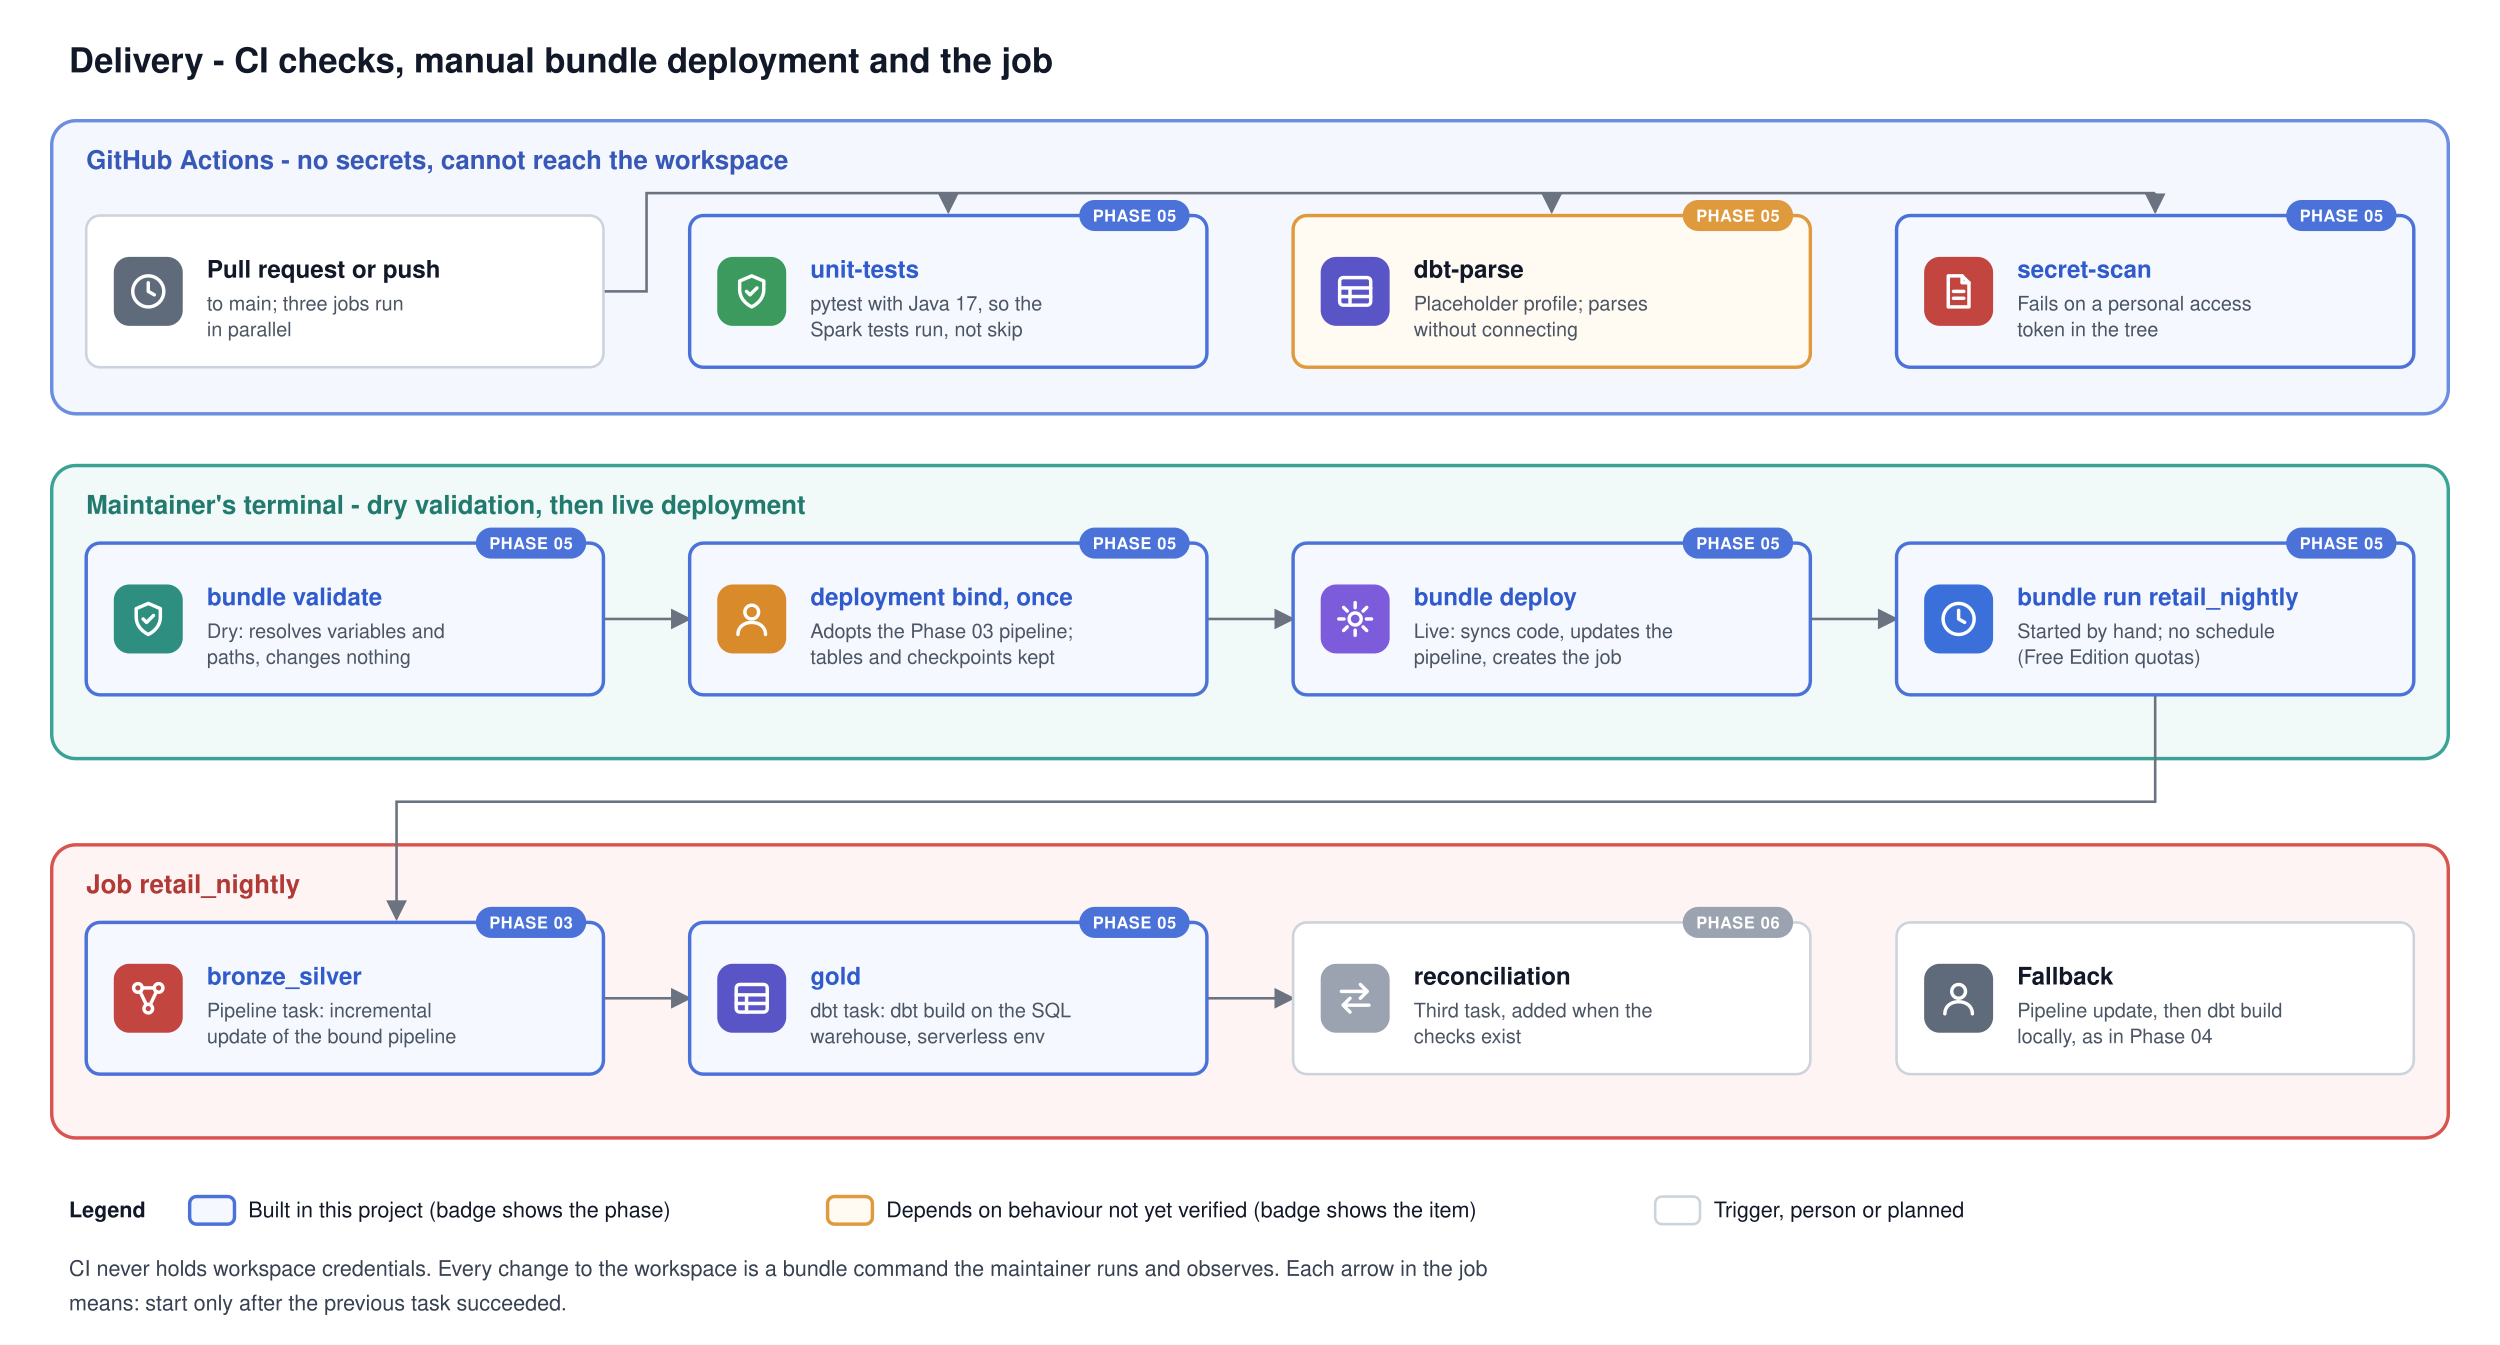
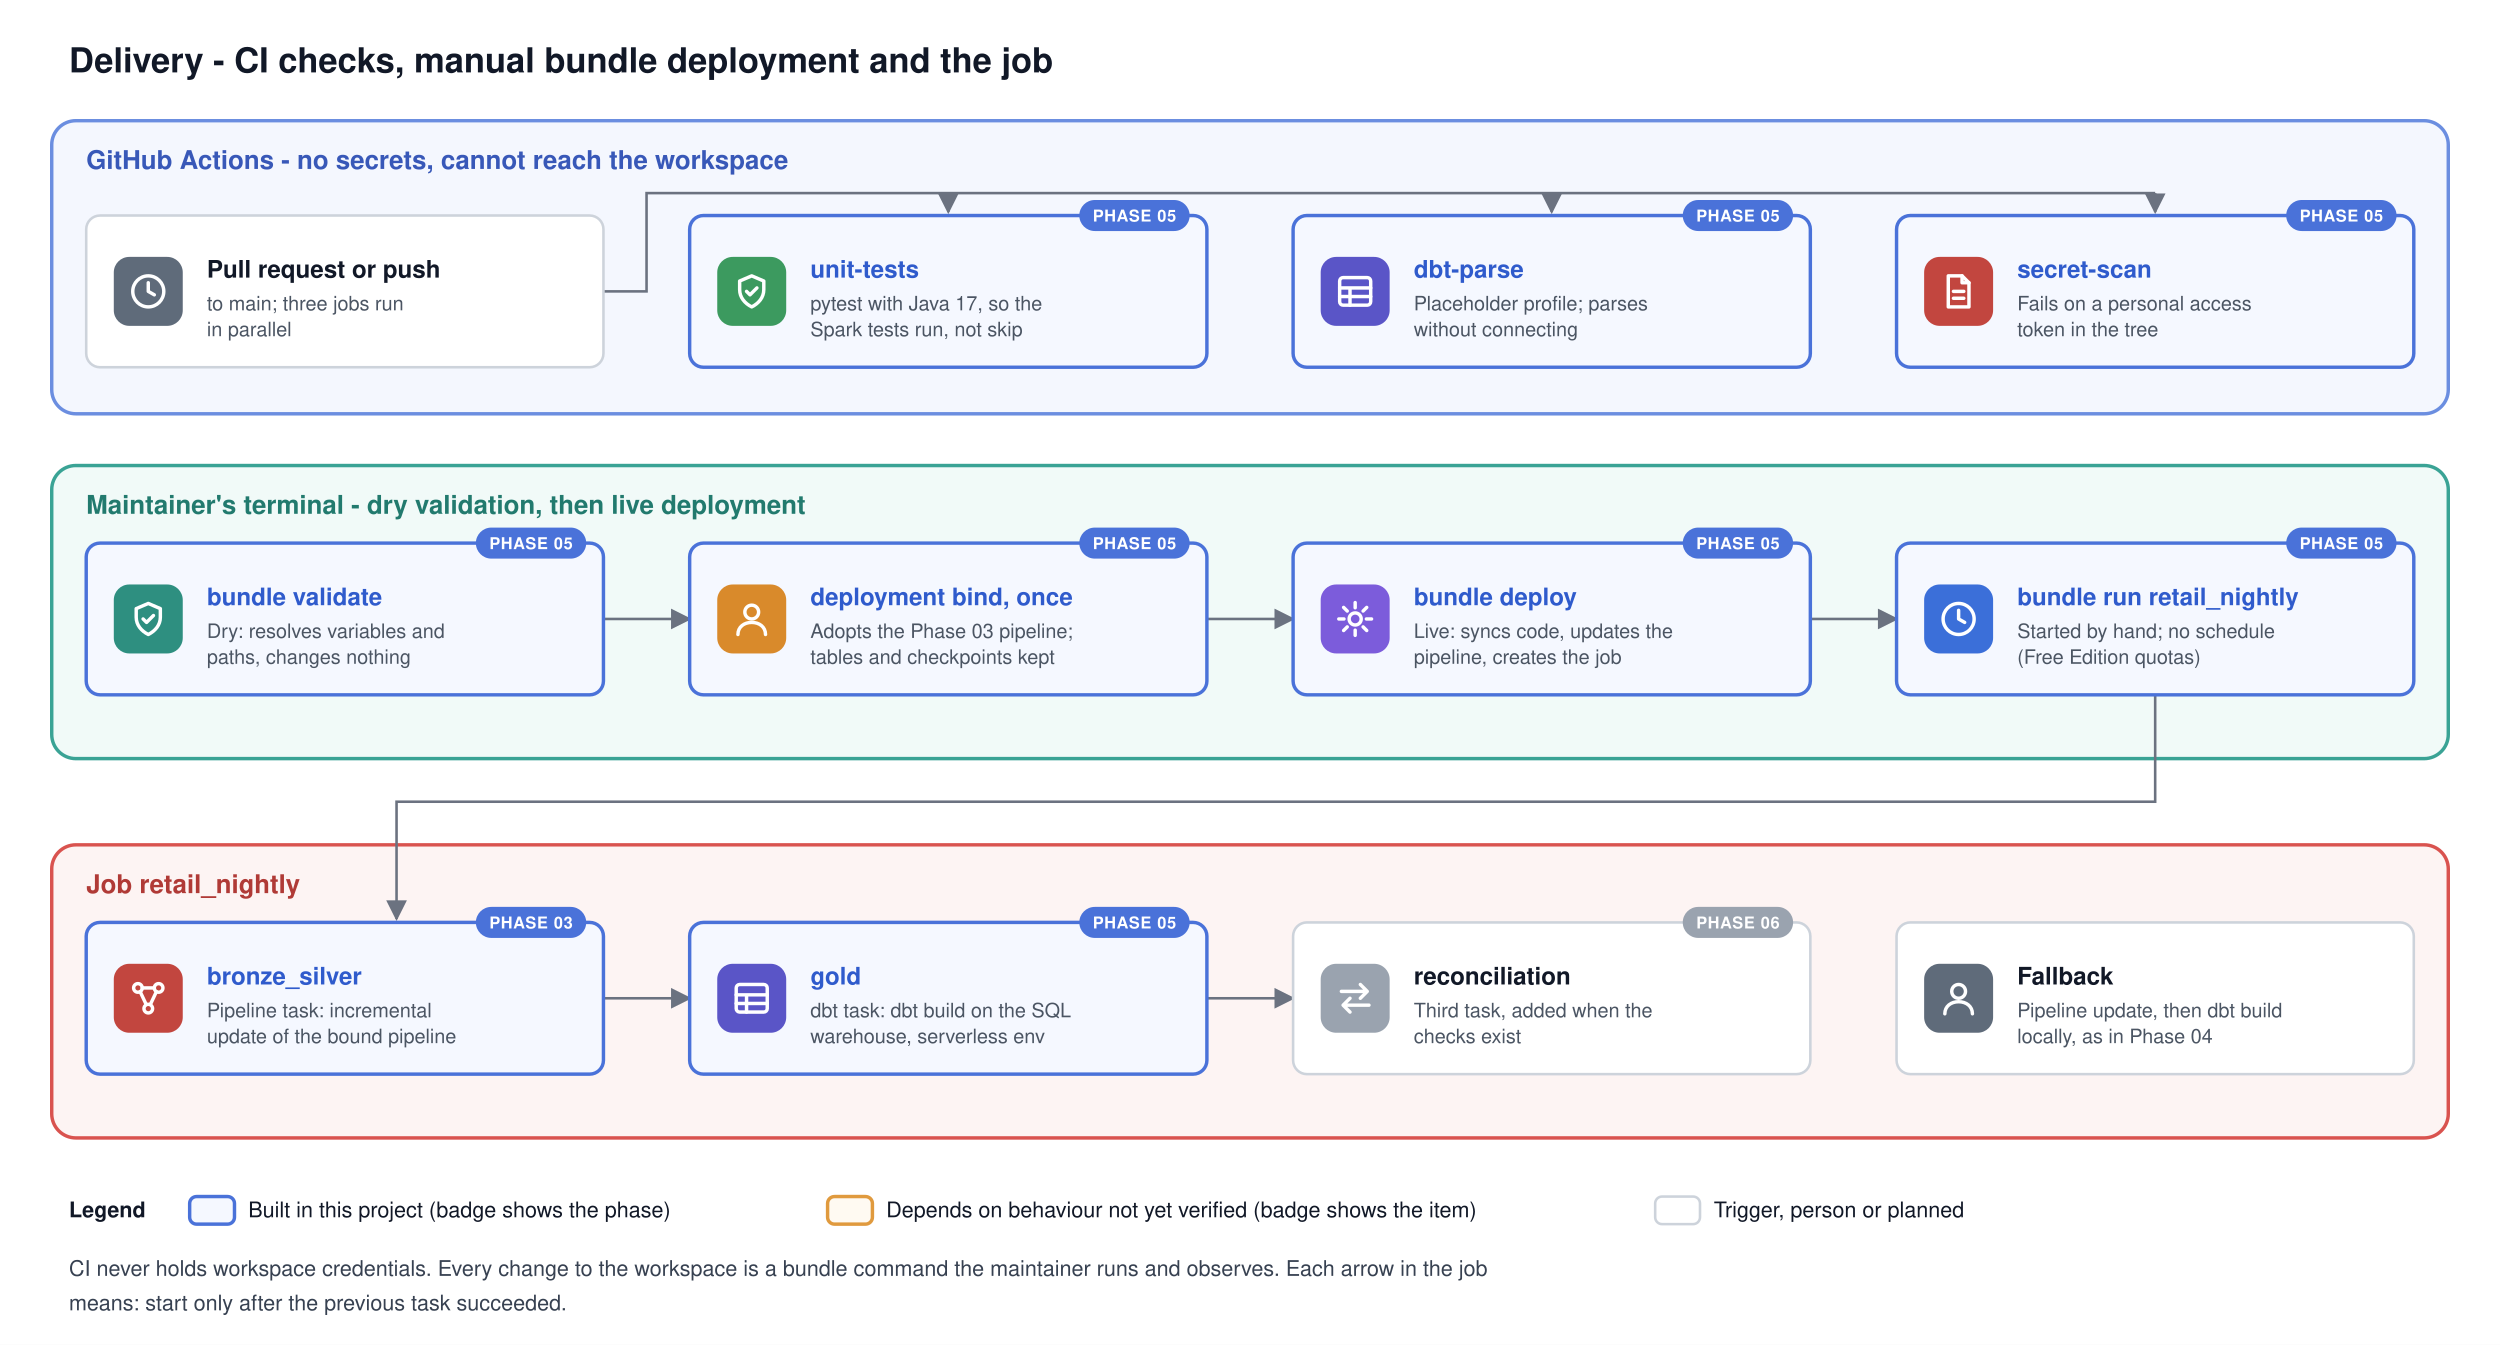
<svg xmlns="http://www.w3.org/2000/svg" xmlns:xlink="http://www.w3.org/1999/xlink" width="1450" height="780" viewBox="0 0 1450 780" font-family="-apple-system, BlinkMacSystemFont, 'Segoe UI', Helvetica, Arial, sans-serif">
  <defs>
    <style>
.title{font-size:20px;font-weight:700;fill:#111827}
.pt{font-size:15px;font-weight:700}
.box{fill:#ffffff;stroke:#cdd3db;stroke-width:1.5}
.built .box{fill:#f5f8ff;stroke:#4a72d9;stroke-width:2}
.verify .box{fill:#fffaf2;stroke:#e09a3e;stroke-width:2}
.ct{font-size:14px;font-weight:700;fill:#111827}
.built .ct{fill:#2f5bcc}
.cs{font-size:11.5px;fill:#4b5563}
.ic{fill:none;stroke:#ffffff;stroke-width:2;stroke-linecap:round;stroke-linejoin:round}
.b-built{fill:#4a72d9}
.b-verify{fill:#e09a3e}
.b-plan{fill:#9aa3af}
.bt{font-size:9.5px;font-weight:700;fill:#ffffff;letter-spacing:0.4px}
.edge{fill:none;stroke:#6b7280;stroke-width:1.5}
.lg{font-size:12.5px;fill:#111827}
.cap{font-size:12.5px;fill:#374151}
</style>
    <marker id="arrow" viewBox="0 0 10 10" refX="9" refY="5" markerWidth="8" markerHeight="8" orient="auto-start-reverse">
      <path d="M0,0 L10,5 L0,10 z" fill="#6b7280" />
    </marker>
    <symbol id="i-flow" viewBox="0 0 24 24">
      <circle cx="6" cy="6" r="2.5" />
      <circle cx="18" cy="6" r="2.5" />
      <circle cx="12" cy="18" r="2.5" />
      <path d="M8.5 6h7M7.3 8.2l3.5 7.4M16.7 8.2l-3.5 7.4" />
    </symbol>
    <symbol id="i-table" viewBox="0 0 24 24">
      <rect x="3" y="4" width="18" height="16" rx="2" />
      <path d="M3 10h18M3 15h18M9 10v10" />
    </symbol>
    <symbol id="i-check" viewBox="0 0 24 24">
      <path d="M12 3l7 3v5c0 4.5-3 8-7 10-4-2-7-5.5-7-10V6z" />
      <path d="M9 12l2 2 4-4" />
    </symbol>
    <symbol id="i-compare" viewBox="0 0 24 24">
      <path d="M4 8h15M15 4l4 4-4 4M20 16H5M9 12l-4 4 4 4" />
    </symbol>
    <symbol id="i-clock" viewBox="0 0 24 24">
      <circle cx="12" cy="12" r="9" />
      <path d="M12 7v5l3.5 2" />
    </symbol>
    <symbol id="i-doc" viewBox="0 0 24 24">
      <path d="M6 3h8l4 4v14H6z" />
      <path d="M14 3v4h4M9 12h6M9 16h6" />
    </symbol>
    <symbol id="i-user" viewBox="0 0 24 24">
      <circle cx="12" cy="8" r="4" />
      <path d="M4 21c0-4.4 3.6-7 8-7s8 2.6 8 7" />
    </symbol>
    <symbol id="i-gear" viewBox="0 0 24 24">
      <circle cx="12" cy="12" r="3.5" />
      <path d="M12 2.5v3M12 18.5v3M2.5 12h3M18.5 12h3M5.3 5.3l2.1 2.1M16.6 16.6l2.1 2.1M5.3 18.7l2.1-2.1M16.6 7.4l2.1-2.1" />
    </symbol>
  </defs>
  <rect width="1450" height="780" fill="#ffffff" />
  <text class="title" x="40" y="42">Delivery - CI checks, manual bundle deployment and the job</text>
  <rect x="30" y="70" width="1390" height="170" rx="14" fill="#f4f7fe" stroke="#6b8ee0" stroke-width="2" />
  <text class="pt" x="50" y="98" fill="#3858b8">GitHub Actions - no secrets, cannot reach the workspace</text>
  <rect x="30" y="270" width="1390" height="170" rx="14" fill="#f1faf8" stroke="#3aa395" stroke-width="2" />
  <text class="pt" x="50" y="298" fill="#227a6e">Maintainer's terminal - dry validation, then live deployment</text>
  <rect x="30" y="490" width="1390" height="170" rx="14" fill="#fdf4f3" stroke="#d9534f" stroke-width="2" />
  <text class="pt" x="50" y="518" fill="#b03a36">Job retail_nightly</text>
  <path class="edge" d="M350,169 H375 V112 H1250" />
  <path class="edge" d="M550,112 V123" marker-end="url(#arrow)" />
  <path class="edge" d="M900,112 V123" marker-end="url(#arrow)" />
  <path class="edge" d="M1250,112 V123" marker-end="url(#arrow)" />
  <path class="edge" d="M350,359 H400" marker-end="url(#arrow)" />
  <path class="edge" d="M700,359 H750" marker-end="url(#arrow)" />
  <path class="edge" d="M1050,359 H1100" marker-end="url(#arrow)" />
  <path class="edge" d="M1250,403 V465 H230 V533" marker-end="url(#arrow)" />
  <path class="edge" d="M350,579 H400" marker-end="url(#arrow)" />
  <path class="edge" d="M700,579 H750" marker-end="url(#arrow)" />
  <g transform="translate(50,125)">
    <rect class="box" width="300" height="88" rx="8" />
    <rect x="16" y="24" width="40" height="40" rx="9" fill="#5f6b7a" />
    <use xlink:href="#i-clock" class="ic" x="24" y="32" width="24" height="24" />
    <text class="ct" x="70" y="36">Pull request or push</text>
    <text class="cs" x="70" y="55">to main; three jobs run</text>
    <text class="cs" x="70" y="70">in parallel</text>
  </g>
  <g class="built" transform="translate(400,125)">
    <rect class="box" width="300" height="88" rx="8" />
    <rect x="16" y="24" width="40" height="40" rx="9" fill="#3c9a5f" />
    <use xlink:href="#i-check" class="ic" x="24" y="32" width="24" height="24" />
    <text class="ct" x="70" y="36">unit-tests</text>
    <text class="cs" x="70" y="55">pytest with Java 17, so the</text>
    <text class="cs" x="70" y="70">Spark tests run, not skip</text>
    <rect class="b-built" x="226" y="-9" width="64" height="18" rx="9" />
    <text class="bt" x="258" y="3.5" text-anchor="middle">PHASE 05</text>
  </g>
-   <g class="verify" transform="translate(750,125)">
+   <g class="built" transform="translate(750,125)">
    <rect class="box" width="300" height="88" rx="8" />
    <rect x="16" y="24" width="40" height="40" rx="9" fill="#5a55c7" />
    <use xlink:href="#i-table" class="ic" x="24" y="32" width="24" height="24" />
    <text class="ct" x="70" y="36">dbt-parse</text>
    <text class="cs" x="70" y="55">Placeholder profile; parses</text>
    <text class="cs" x="70" y="70">without connecting</text>
-     <rect class="b-verify" x="226" y="-9" width="64" height="18" rx="9" />
+     <rect class="b-built" x="226" y="-9" width="64" height="18" rx="9" />
    <text class="bt" x="258" y="3.5" text-anchor="middle">PHASE 05</text>
  </g>
  <g class="built" transform="translate(1100,125)">
    <rect class="box" width="300" height="88" rx="8" />
    <rect x="16" y="24" width="40" height="40" rx="9" fill="#c2463f" />
    <use xlink:href="#i-doc" class="ic" x="24" y="32" width="24" height="24" />
    <text class="ct" x="70" y="36">secret-scan</text>
    <text class="cs" x="70" y="55">Fails on a personal access</text>
    <text class="cs" x="70" y="70">token in the tree</text>
    <rect class="b-built" x="226" y="-9" width="64" height="18" rx="9" />
    <text class="bt" x="258" y="3.5" text-anchor="middle">PHASE 05</text>
  </g>
  <g class="built" transform="translate(50,315)">
    <rect class="box" width="300" height="88" rx="8" />
    <rect x="16" y="24" width="40" height="40" rx="9" fill="#2e8f80" />
    <use xlink:href="#i-check" class="ic" x="24" y="32" width="24" height="24" />
    <text class="ct" x="70" y="36">bundle validate</text>
    <text class="cs" x="70" y="55">Dry: resolves variables and</text>
    <text class="cs" x="70" y="70">paths, changes nothing</text>
    <rect class="b-built" x="226" y="-9" width="64" height="18" rx="9" />
    <text class="bt" x="258" y="3.5" text-anchor="middle">PHASE 05</text>
  </g>
  <g class="built" transform="translate(400,315)">
    <rect class="box" width="300" height="88" rx="8" />
    <rect x="16" y="24" width="40" height="40" rx="9" fill="#d98a2b" />
    <use xlink:href="#i-user" class="ic" x="24" y="32" width="24" height="24" />
    <text class="ct" x="70" y="36">deployment bind, once</text>
    <text class="cs" x="70" y="55">Adopts the Phase 03 pipeline;</text>
    <text class="cs" x="70" y="70">tables and checkpoints kept</text>
    <rect class="b-built" x="226" y="-9" width="64" height="18" rx="9" />
    <text class="bt" x="258" y="3.5" text-anchor="middle">PHASE 05</text>
  </g>
  <g class="built" transform="translate(750,315)">
    <rect class="box" width="300" height="88" rx="8" />
    <rect x="16" y="24" width="40" height="40" rx="9" fill="#7c5cdb" />
    <use xlink:href="#i-gear" class="ic" x="24" y="32" width="24" height="24" />
    <text class="ct" x="70" y="36">bundle deploy</text>
    <text class="cs" x="70" y="55">Live: syncs code, updates the</text>
    <text class="cs" x="70" y="70">pipeline, creates the job</text>
    <rect class="b-built" x="226" y="-9" width="64" height="18" rx="9" />
    <text class="bt" x="258" y="3.5" text-anchor="middle">PHASE 05</text>
  </g>
  <g class="built" transform="translate(1100,315)">
    <rect class="box" width="300" height="88" rx="8" />
    <rect x="16" y="24" width="40" height="40" rx="9" fill="#3b6fd9" />
    <use xlink:href="#i-clock" class="ic" x="24" y="32" width="24" height="24" />
    <text class="ct" x="70" y="36">bundle run retail_nightly</text>
    <text class="cs" x="70" y="55">Started by hand; no schedule</text>
    <text class="cs" x="70" y="70">(Free Edition quotas)</text>
    <rect class="b-built" x="226" y="-9" width="64" height="18" rx="9" />
    <text class="bt" x="258" y="3.5" text-anchor="middle">PHASE 05</text>
  </g>
  <g class="built" transform="translate(50,535)">
    <rect class="box" width="300" height="88" rx="8" />
    <rect x="16" y="24" width="40" height="40" rx="9" fill="#c2463f" />
    <use xlink:href="#i-flow" class="ic" x="24" y="32" width="24" height="24" />
    <text class="ct" x="70" y="36">bronze_silver</text>
    <text class="cs" x="70" y="55">Pipeline task: incremental</text>
    <text class="cs" x="70" y="70">update of the bound pipeline</text>
    <rect class="b-built" x="226" y="-9" width="64" height="18" rx="9" />
    <text class="bt" x="258" y="3.5" text-anchor="middle">PHASE 03</text>
  </g>
  <g class="built" transform="translate(400,535)">
    <rect class="box" width="300" height="88" rx="8" />
    <rect x="16" y="24" width="40" height="40" rx="9" fill="#5a55c7" />
    <use xlink:href="#i-table" class="ic" x="24" y="32" width="24" height="24" />
    <text class="ct" x="70" y="36">gold</text>
    <text class="cs" x="70" y="55">dbt task: dbt build on the SQL</text>
    <text class="cs" x="70" y="70">warehouse, serverless env</text>
    <rect class="b-built" x="226" y="-9" width="64" height="18" rx="9" />
    <text class="bt" x="258" y="3.5" text-anchor="middle">PHASE 05</text>
  </g>
  <g transform="translate(750,535)">
    <rect class="box" width="300" height="88" rx="8" />
    <rect x="16" y="24" width="40" height="40" rx="9" fill="#9aa3af" />
    <use xlink:href="#i-compare" class="ic" x="24" y="32" width="24" height="24" />
    <text class="ct" x="70" y="36">reconciliation</text>
    <text class="cs" x="70" y="55">Third task, added when the</text>
    <text class="cs" x="70" y="70">checks exist</text>
    <rect class="b-plan" x="226" y="-9" width="64" height="18" rx="9" />
    <text class="bt" x="258" y="3.5" text-anchor="middle">PHASE 06</text>
  </g>
  <g transform="translate(1100,535)">
    <rect class="box" width="300" height="88" rx="8" />
    <rect x="16" y="24" width="40" height="40" rx="9" fill="#5f6b7a" />
    <use xlink:href="#i-user" class="ic" x="24" y="32" width="24" height="24" />
    <text class="ct" x="70" y="36">Fallback</text>
    <text class="cs" x="70" y="55">Pipeline update, then dbt build</text>
    <text class="cs" x="70" y="70">locally, as in Phase 04</text>
  </g>
  <text class="lg" x="40" y="706" font-weight="700">Legend</text>
  <rect x="110" y="694" width="26" height="16" rx="4" fill="#f5f8ff" stroke="#4a72d9" stroke-width="2" />
  <text class="lg" x="144" y="706">Built in this project (badge shows the phase)</text>
  <rect x="480" y="694" width="26" height="16" rx="4" fill="#fffaf2" stroke="#e09a3e" stroke-width="2" />
  <text class="lg" x="514" y="706">Depends on behaviour not yet verified (badge shows the item)</text>
  <rect x="960" y="694" width="26" height="16" rx="4" fill="#ffffff" stroke="#cdd3db" stroke-width="1.5" />
  <text class="lg" x="994" y="706">Trigger, person or planned</text>
  <text class="cap" x="40" y="740">CI never holds workspace credentials. Every change to the workspace is a bundle command the maintainer runs and observes. Each arrow in the job</text>
  <text class="cap" x="40" y="760">means: start only after the previous task succeeded.</text>
</svg>
